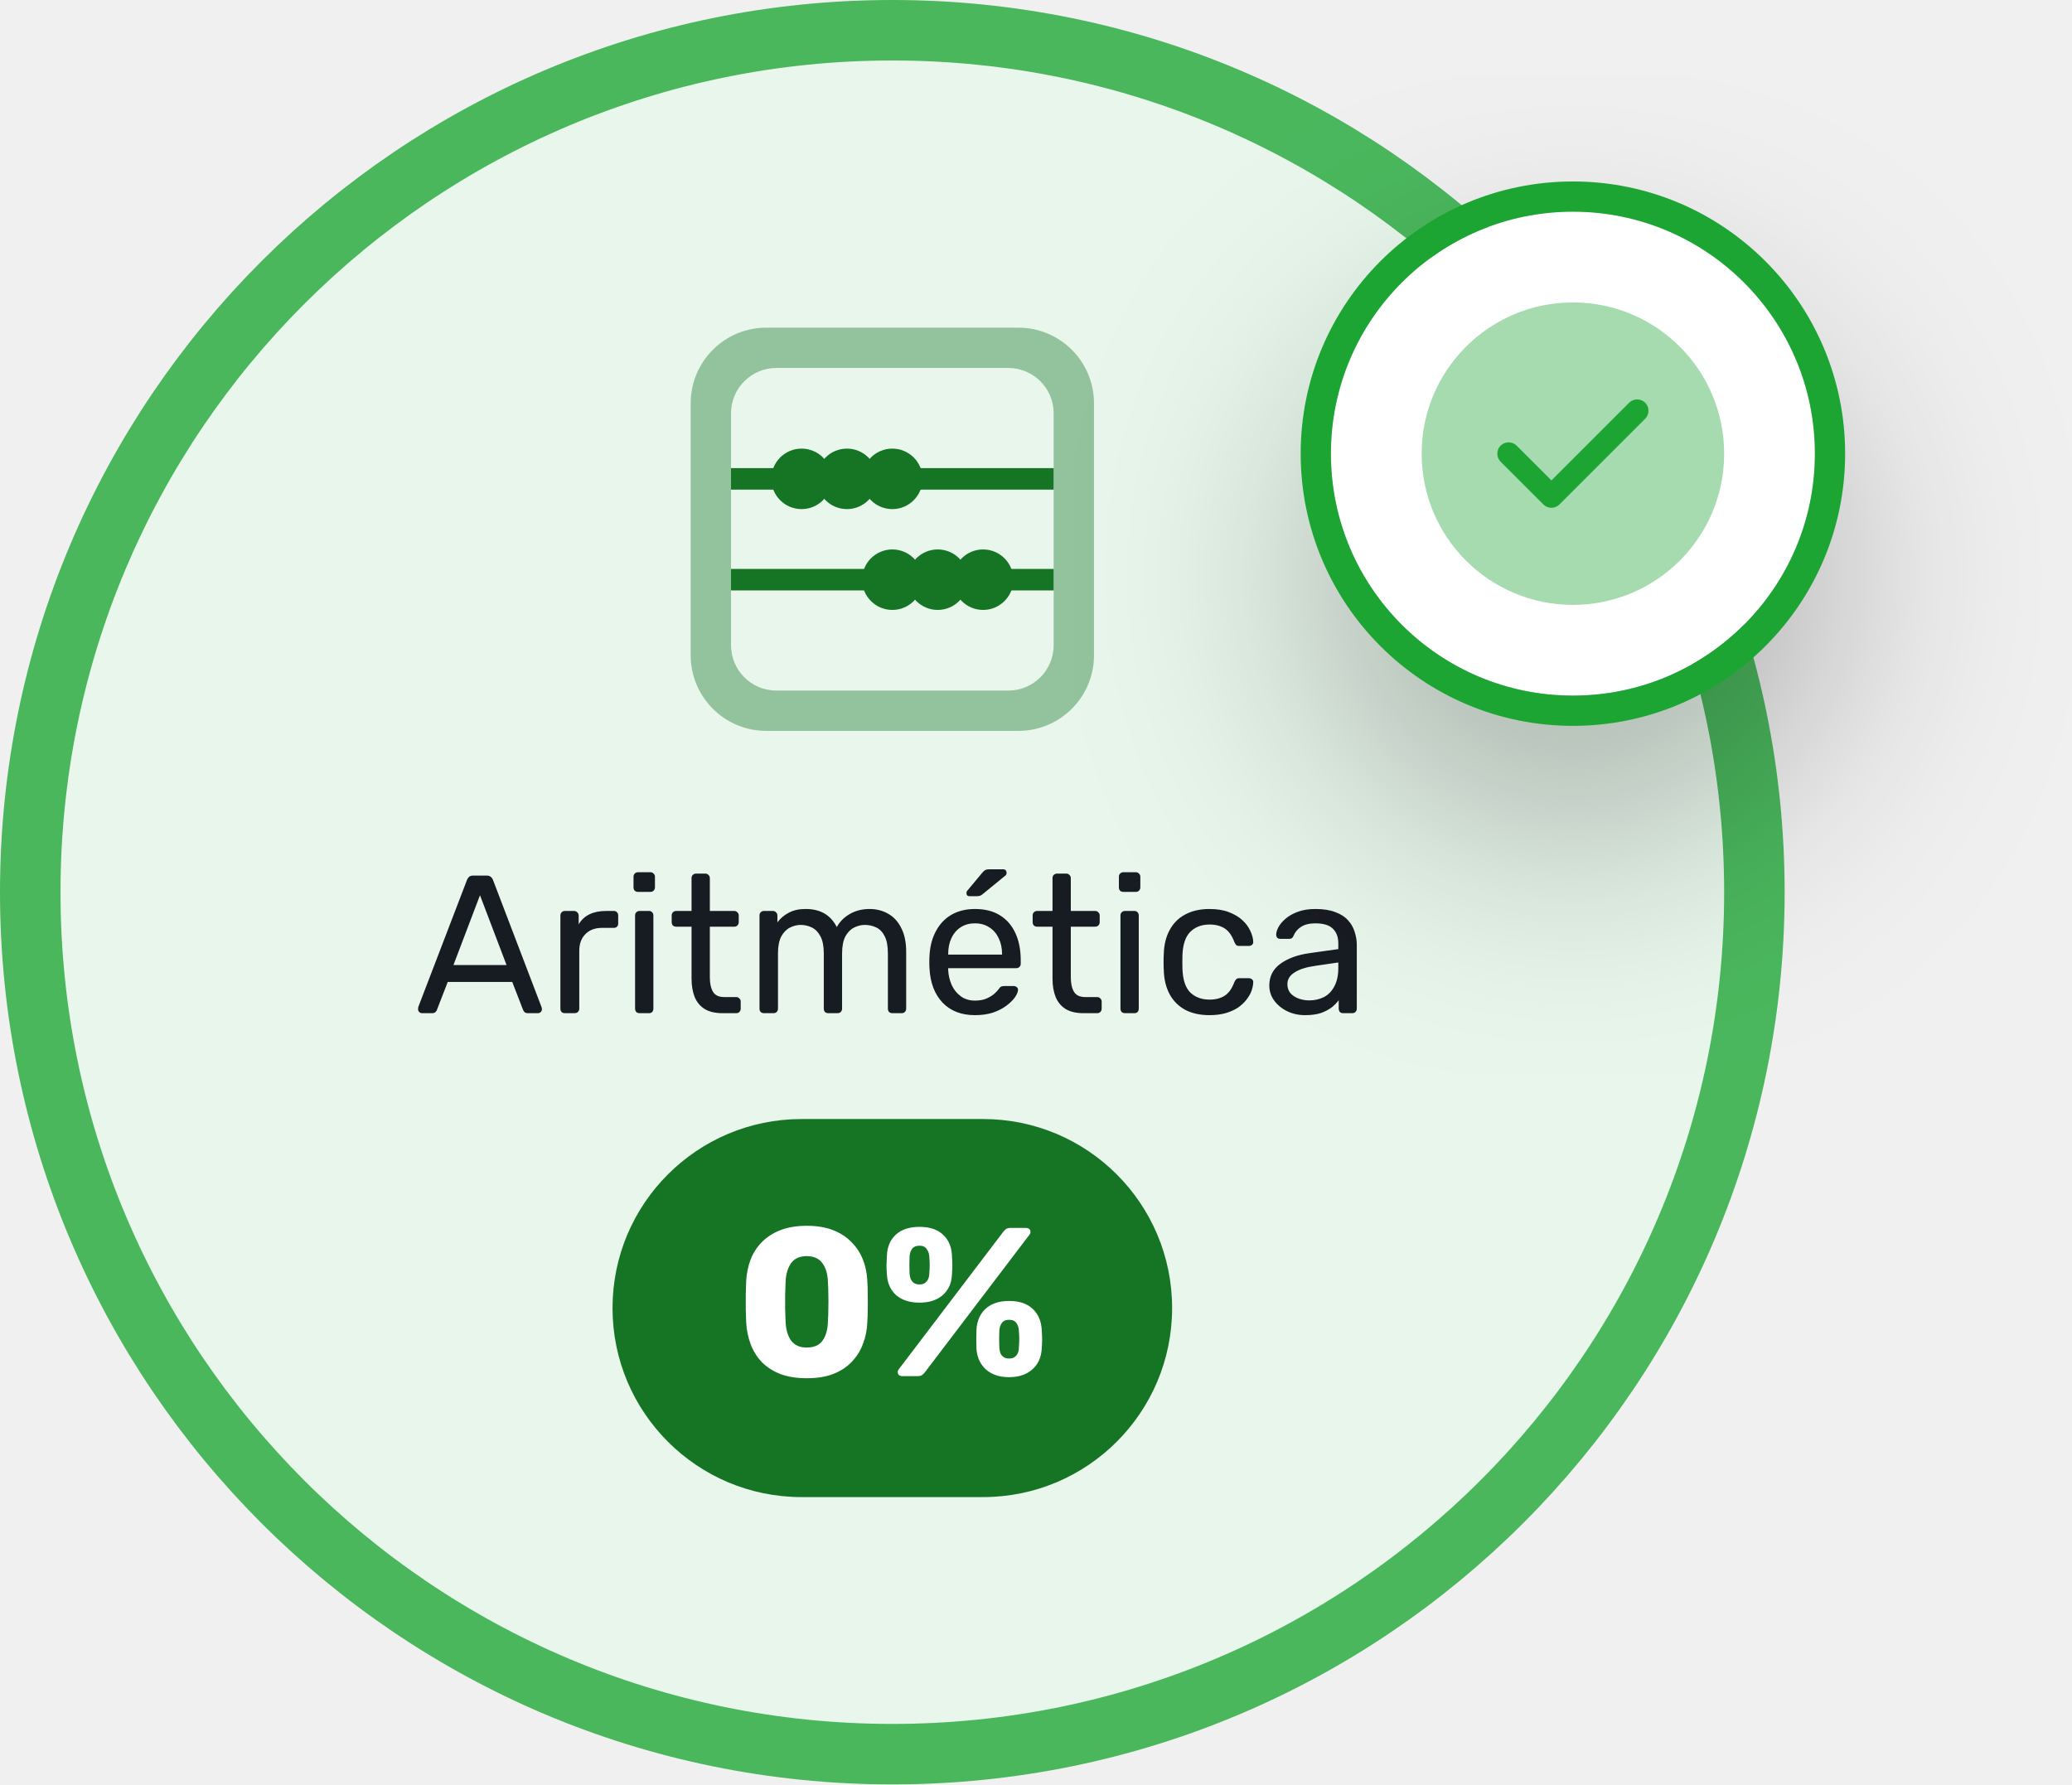
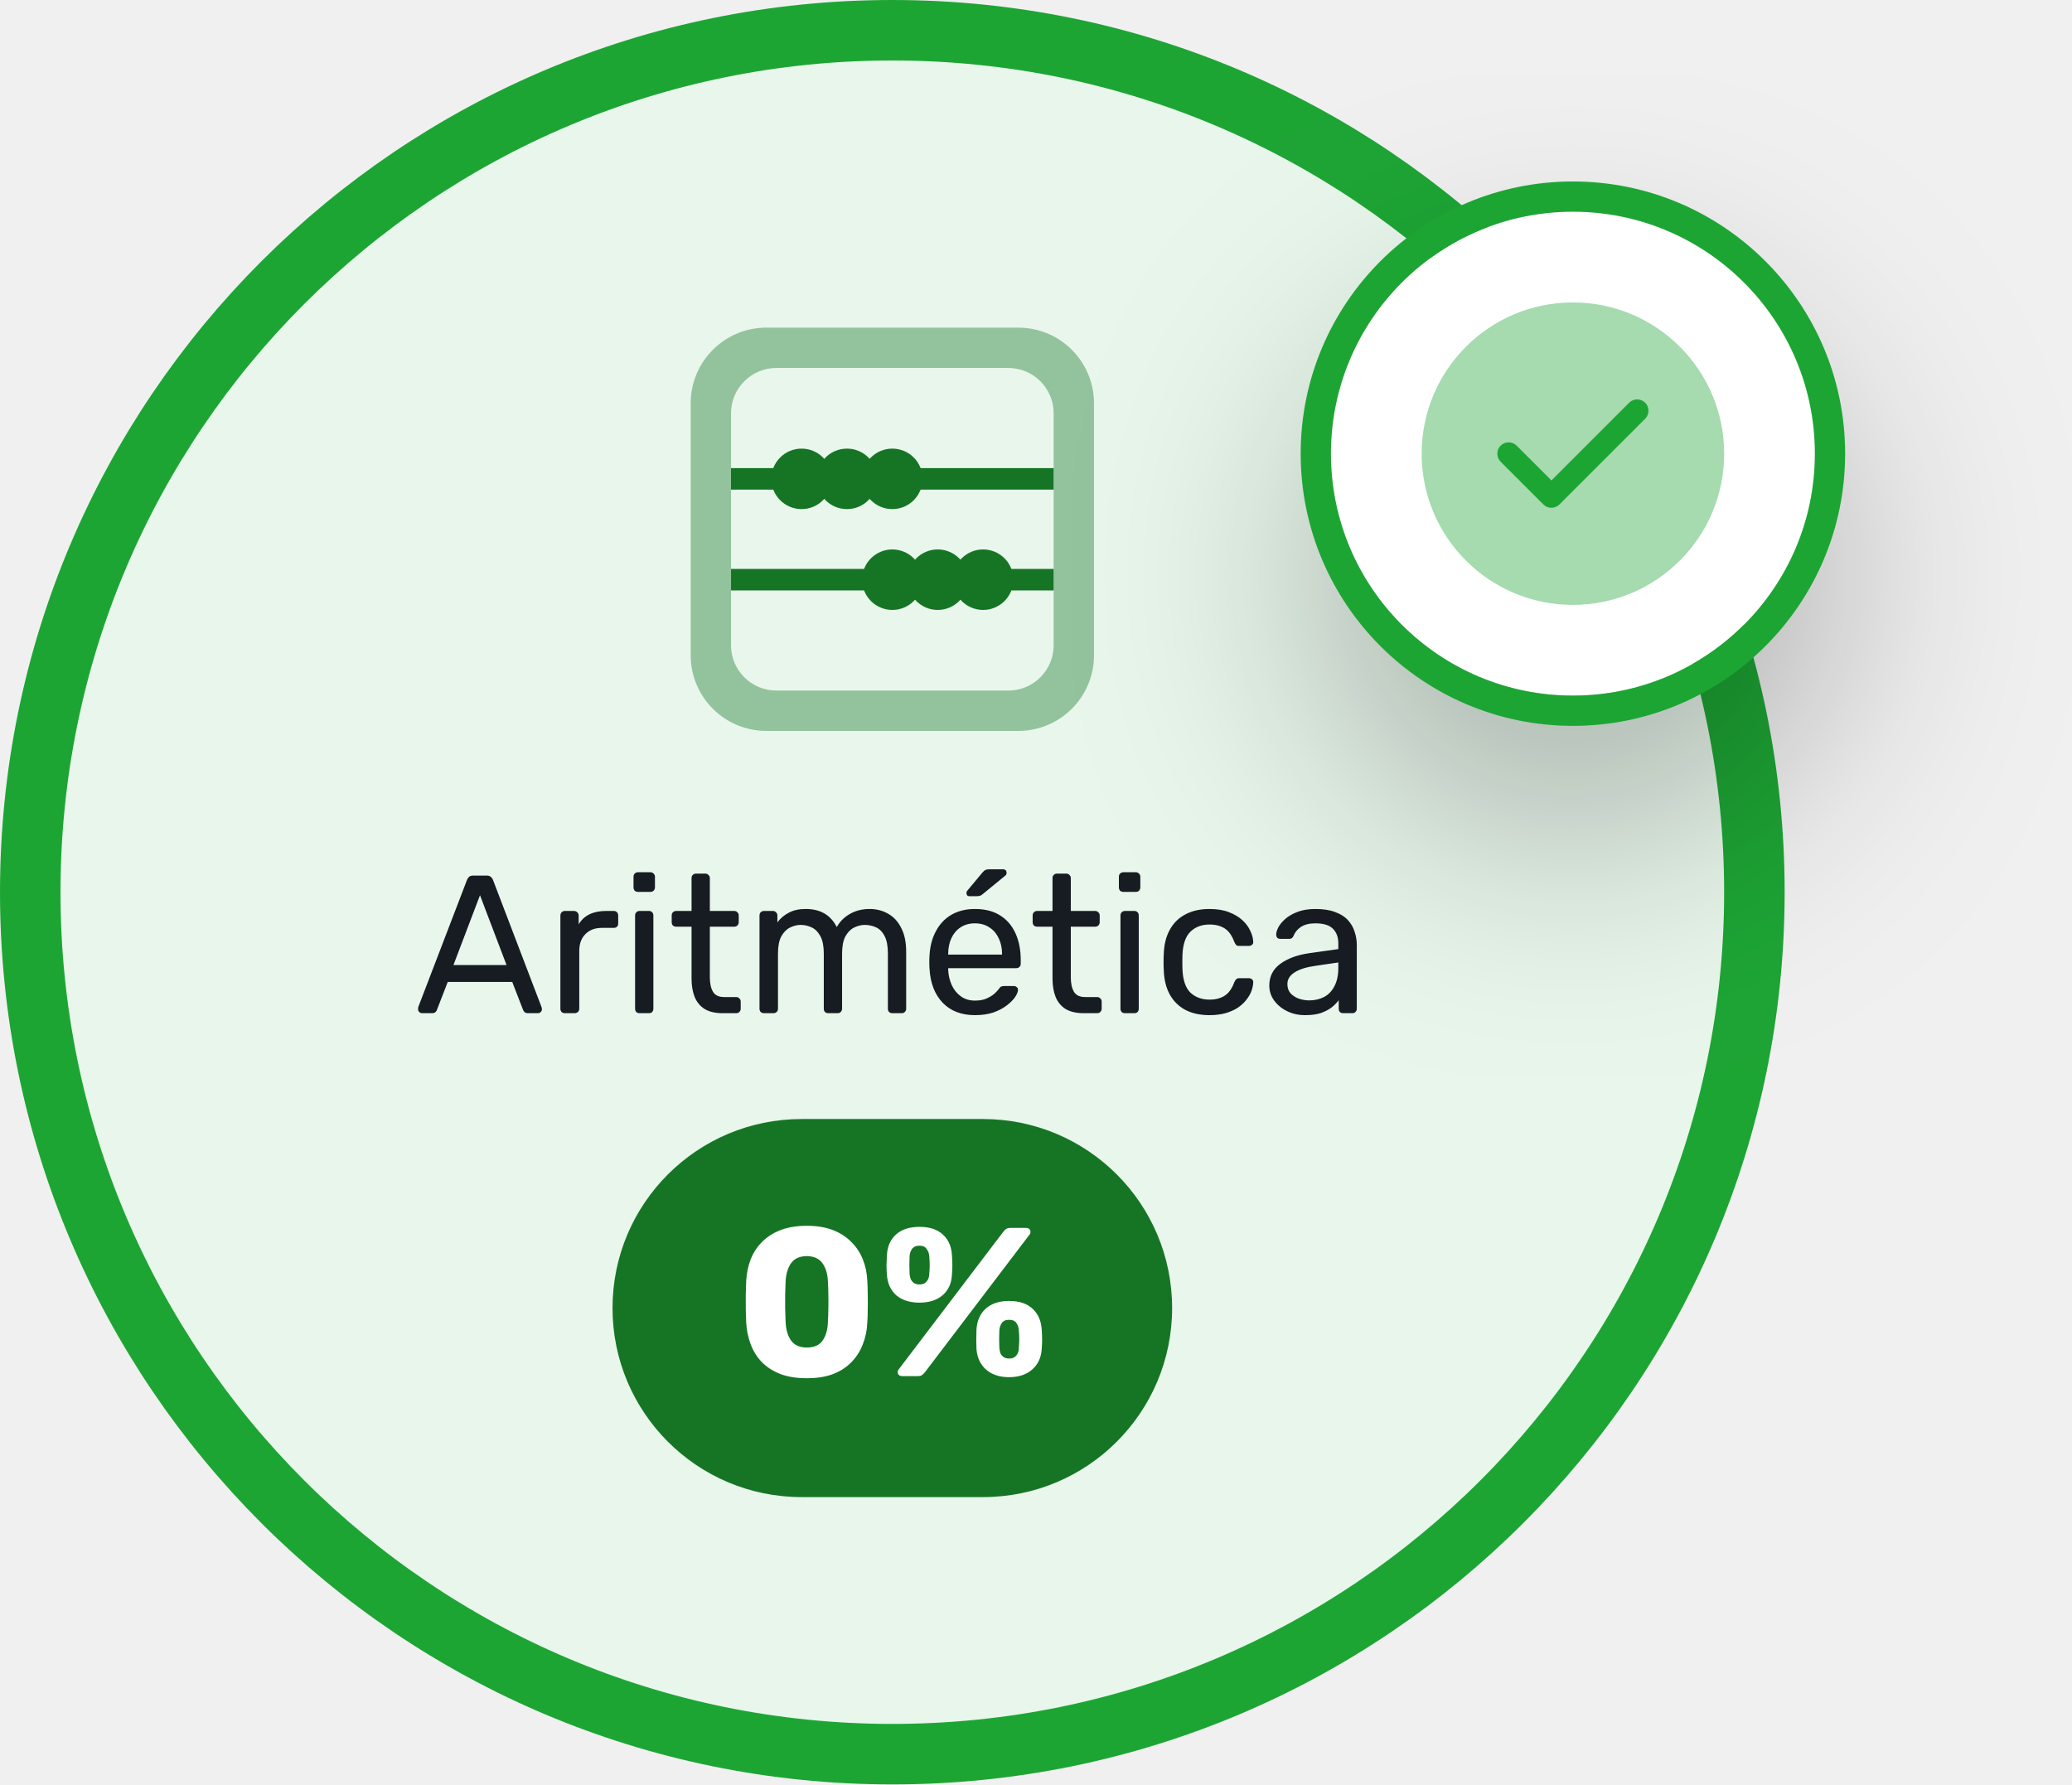
<svg xmlns="http://www.w3.org/2000/svg" width="137" height="118" viewBox="0 0 137 118" fill="none">
  <rect x="2" y="2" width="114" height="114" rx="57" fill="#E8F6EB" />
-   <rect x="2" y="2" width="114" height="114" rx="57" stroke="#4AB75D" stroke-width="4" />
+   <rect x="2" y="2" width="114" height="114" rx="57" stroke="#1DA534" stroke-width="4" />
  <path opacity="0.4" d="M67.334 21.667C70.095 21.667 72.334 23.906 72.334 26.667V43.333C72.334 46.094 70.095 48.333 67.334 48.333H50.668C47.907 48.333 45.668 46.094 45.668 43.333V26.667C45.668 23.906 47.907 21.667 50.668 21.667H67.334ZM51.334 24.333C49.677 24.333 48.334 25.676 48.334 27.333V42.667C48.334 44.324 49.677 45.667 51.334 45.667H66.668C68.325 45.667 69.668 44.324 69.668 42.667V27.333C69.668 25.676 68.325 24.333 66.668 24.333H51.334Z" fill="#157525" />
  <circle cx="53" cy="31.666" r="2" fill="#157525" />
  <circle cx="56" cy="31.666" r="2" fill="#157525" />
  <circle cx="59" cy="31.666" r="2" fill="#157525" />
  <rect x="48.334" y="30.956" width="21.333" height="1.422" fill="#157525" />
  <circle cx="2" cy="2" r="2" transform="matrix(-1 0 0 1 67.002 36.3335)" fill="#157525" />
  <circle cx="2" cy="2" r="2" transform="matrix(-1 0 0 1 64.002 36.3335)" fill="#157525" />
  <circle cx="2" cy="2" r="2" transform="matrix(-1 0 0 1 61.002 36.3335)" fill="#157525" />
  <rect width="21.333" height="1.422" transform="matrix(-1 0 0 1 69.668 37.6221)" fill="#157525" />
  <path d="M27.902 67C27.833 67 27.772 66.974 27.72 66.922C27.668 66.87 27.642 66.809 27.642 66.74C27.642 66.697 27.647 66.649 27.655 66.597L30.879 58.186C30.914 58.099 30.962 58.03 31.022 57.978C31.083 57.926 31.174 57.9 31.295 57.9H32.179C32.292 57.9 32.379 57.926 32.439 57.978C32.509 58.03 32.561 58.099 32.595 58.186L35.806 66.597C35.824 66.649 35.832 66.697 35.832 66.74C35.832 66.809 35.806 66.87 35.754 66.922C35.702 66.974 35.642 67 35.572 67H34.909C34.805 67 34.727 66.974 34.675 66.922C34.632 66.87 34.602 66.822 34.584 66.779L33.869 64.933H29.605L28.89 66.779C28.882 66.822 28.851 66.87 28.799 66.922C28.747 66.974 28.669 67 28.565 67H27.902ZM29.982 63.815H33.492L31.737 59.2L29.982 63.815ZM37.352 67C37.266 67 37.192 66.974 37.131 66.922C37.079 66.861 37.053 66.788 37.053 66.701V60.552C37.053 60.465 37.079 60.392 37.131 60.331C37.192 60.27 37.266 60.24 37.352 60.24H37.95C38.037 60.24 38.111 60.27 38.171 60.331C38.232 60.392 38.262 60.465 38.262 60.552V61.124C38.436 60.829 38.674 60.608 38.977 60.461C39.281 60.314 39.645 60.24 40.069 60.24H40.589C40.676 60.24 40.745 60.27 40.797 60.331C40.849 60.383 40.875 60.452 40.875 60.539V61.072C40.875 61.159 40.849 61.228 40.797 61.28C40.745 61.332 40.676 61.358 40.589 61.358H39.809C39.341 61.358 38.973 61.497 38.704 61.774C38.436 62.043 38.301 62.411 38.301 62.879V66.701C38.301 66.788 38.271 66.861 38.21 66.922C38.15 66.974 38.076 67 37.989 67H37.352ZM42.291 67C42.204 67 42.13 66.974 42.07 66.922C42.018 66.861 41.992 66.788 41.992 66.701V60.539C41.992 60.452 42.018 60.383 42.07 60.331C42.13 60.27 42.204 60.24 42.291 60.24H42.915C43.002 60.24 43.071 60.27 43.123 60.331C43.175 60.383 43.201 60.452 43.201 60.539V66.701C43.201 66.788 43.175 66.861 43.123 66.922C43.071 66.974 43.002 67 42.915 67H42.291ZM42.187 58.979C42.1 58.979 42.026 58.953 41.966 58.901C41.914 58.84 41.888 58.767 41.888 58.68V57.978C41.888 57.891 41.914 57.822 41.966 57.77C42.026 57.709 42.1 57.679 42.187 57.679H43.006C43.093 57.679 43.162 57.709 43.214 57.77C43.275 57.822 43.305 57.891 43.305 57.978V58.68C43.305 58.767 43.275 58.84 43.214 58.901C43.162 58.953 43.093 58.979 43.006 58.979H42.187ZM47.779 67C47.294 67 46.9 66.909 46.596 66.727C46.293 66.536 46.072 66.272 45.933 65.934C45.795 65.587 45.725 65.18 45.725 64.712V61.28H44.711C44.625 61.28 44.551 61.254 44.49 61.202C44.438 61.141 44.412 61.068 44.412 60.981V60.539C44.412 60.452 44.438 60.383 44.49 60.331C44.551 60.27 44.625 60.24 44.711 60.24H45.725V58.069C45.725 57.982 45.751 57.913 45.803 57.861C45.864 57.8 45.938 57.77 46.024 57.77H46.635C46.722 57.77 46.791 57.8 46.843 57.861C46.904 57.913 46.934 57.982 46.934 58.069V60.24H48.546C48.633 60.24 48.702 60.27 48.754 60.331C48.815 60.383 48.845 60.452 48.845 60.539V60.981C48.845 61.068 48.815 61.141 48.754 61.202C48.702 61.254 48.633 61.28 48.546 61.28H46.934V64.621C46.934 65.028 47.004 65.349 47.142 65.583C47.281 65.817 47.528 65.934 47.883 65.934H48.676C48.763 65.934 48.832 65.964 48.884 66.025C48.945 66.077 48.975 66.146 48.975 66.233V66.701C48.975 66.788 48.945 66.861 48.884 66.922C48.832 66.974 48.763 67 48.676 67H47.779ZM50.517 67C50.431 67 50.357 66.974 50.296 66.922C50.244 66.861 50.218 66.788 50.218 66.701V60.539C50.218 60.452 50.244 60.383 50.296 60.331C50.357 60.27 50.431 60.24 50.517 60.24H51.102C51.189 60.24 51.258 60.27 51.31 60.331C51.371 60.383 51.401 60.452 51.401 60.539V60.994C51.601 60.725 51.852 60.513 52.155 60.357C52.459 60.192 52.823 60.11 53.247 60.11C54.227 60.101 54.92 60.5 55.327 61.306C55.527 60.942 55.817 60.652 56.198 60.435C56.58 60.218 57.013 60.11 57.498 60.11C57.949 60.11 58.356 60.214 58.72 60.422C59.093 60.63 59.383 60.946 59.591 61.371C59.808 61.787 59.916 62.311 59.916 62.944V66.701C59.916 66.788 59.886 66.861 59.825 66.922C59.773 66.974 59.704 67 59.617 67H59.006C58.92 67 58.846 66.974 58.785 66.922C58.733 66.861 58.707 66.788 58.707 66.701V63.061C58.707 62.576 58.638 62.194 58.499 61.917C58.361 61.64 58.174 61.445 57.94 61.332C57.706 61.219 57.451 61.163 57.173 61.163C56.948 61.163 56.718 61.219 56.484 61.332C56.25 61.445 56.055 61.64 55.899 61.917C55.752 62.194 55.678 62.576 55.678 63.061V66.701C55.678 66.788 55.648 66.861 55.587 66.922C55.535 66.974 55.466 67 55.379 67H54.768C54.682 67 54.608 66.974 54.547 66.922C54.495 66.861 54.469 66.788 54.469 66.701V63.061C54.469 62.576 54.396 62.194 54.248 61.917C54.101 61.64 53.91 61.445 53.676 61.332C53.442 61.219 53.195 61.163 52.935 61.163C52.71 61.163 52.48 61.219 52.246 61.332C52.012 61.445 51.817 61.64 51.661 61.917C51.514 62.194 51.44 62.571 51.44 63.048V66.701C51.44 66.788 51.41 66.861 51.349 66.922C51.297 66.974 51.228 67 51.141 67H50.517ZM64.462 67.13C63.569 67.13 62.859 66.857 62.33 66.311C61.801 65.756 61.511 65.002 61.459 64.049C61.45 63.936 61.446 63.793 61.446 63.62C61.446 63.438 61.45 63.291 61.459 63.178C61.494 62.563 61.637 62.025 61.888 61.566C62.139 61.098 62.482 60.738 62.915 60.487C63.357 60.236 63.873 60.11 64.462 60.11C65.121 60.11 65.671 60.249 66.113 60.526C66.564 60.803 66.906 61.198 67.14 61.709C67.374 62.22 67.491 62.818 67.491 63.503V63.724C67.491 63.819 67.461 63.893 67.4 63.945C67.348 63.997 67.279 64.023 67.192 64.023H62.694C62.694 64.032 62.694 64.049 62.694 64.075C62.694 64.101 62.694 64.123 62.694 64.14C62.711 64.495 62.789 64.829 62.928 65.141C63.067 65.444 63.266 65.691 63.526 65.882C63.786 66.073 64.098 66.168 64.462 66.168C64.774 66.168 65.034 66.12 65.242 66.025C65.45 65.93 65.619 65.826 65.749 65.713C65.879 65.592 65.966 65.501 66.009 65.44C66.087 65.327 66.148 65.262 66.191 65.245C66.234 65.219 66.304 65.206 66.399 65.206H67.023C67.11 65.206 67.179 65.232 67.231 65.284C67.292 65.327 67.318 65.392 67.309 65.479C67.3 65.609 67.231 65.769 67.101 65.96C66.971 66.142 66.785 66.324 66.542 66.506C66.299 66.688 66.005 66.84 65.658 66.961C65.311 67.074 64.913 67.13 64.462 67.13ZM62.694 63.126H66.256V63.087C66.256 62.697 66.182 62.35 66.035 62.047C65.896 61.744 65.693 61.505 65.424 61.332C65.155 61.15 64.835 61.059 64.462 61.059C64.089 61.059 63.769 61.15 63.5 61.332C63.24 61.505 63.041 61.744 62.902 62.047C62.763 62.35 62.694 62.697 62.694 63.087V63.126ZM64.111 59.265C63.972 59.265 63.903 59.196 63.903 59.057C63.903 58.988 63.925 58.931 63.968 58.888L64.943 57.718C65.021 57.623 65.09 57.562 65.151 57.536C65.212 57.501 65.303 57.484 65.424 57.484H66.308C66.473 57.484 66.555 57.566 66.555 57.731C66.555 57.792 66.533 57.844 66.49 57.887L64.982 59.122C64.913 59.183 64.848 59.222 64.787 59.239C64.726 59.256 64.648 59.265 64.553 59.265H64.111ZM71.646 67C71.161 67 70.767 66.909 70.463 66.727C70.16 66.536 69.939 66.272 69.8 65.934C69.662 65.587 69.592 65.18 69.592 64.712V61.28H68.578C68.492 61.28 68.418 61.254 68.357 61.202C68.305 61.141 68.279 61.068 68.279 60.981V60.539C68.279 60.452 68.305 60.383 68.357 60.331C68.418 60.27 68.492 60.24 68.578 60.24H69.592V58.069C69.592 57.982 69.618 57.913 69.67 57.861C69.731 57.8 69.805 57.77 69.891 57.77H70.502C70.589 57.77 70.658 57.8 70.71 57.861C70.771 57.913 70.801 57.982 70.801 58.069V60.24H72.413C72.5 60.24 72.569 60.27 72.621 60.331C72.682 60.383 72.712 60.452 72.712 60.539V60.981C72.712 61.068 72.682 61.141 72.621 61.202C72.569 61.254 72.5 61.28 72.413 61.28H70.801V64.621C70.801 65.028 70.871 65.349 71.009 65.583C71.148 65.817 71.395 65.934 71.75 65.934H72.543C72.63 65.934 72.699 65.964 72.751 66.025C72.812 66.077 72.842 66.146 72.842 66.233V66.701C72.842 66.788 72.812 66.861 72.751 66.922C72.699 66.974 72.63 67 72.543 67H71.646ZM74.385 67C74.298 67 74.224 66.974 74.163 66.922C74.112 66.861 74.085 66.788 74.085 66.701V60.539C74.085 60.452 74.112 60.383 74.163 60.331C74.224 60.27 74.298 60.24 74.385 60.24H75.008C75.095 60.24 75.165 60.27 75.216 60.331C75.269 60.383 75.294 60.452 75.294 60.539V66.701C75.294 66.788 75.269 66.861 75.216 66.922C75.165 66.974 75.095 67 75.008 67H74.385ZM74.281 58.979C74.194 58.979 74.12 58.953 74.059 58.901C74.007 58.84 73.981 58.767 73.981 58.68V57.978C73.981 57.891 74.007 57.822 74.059 57.77C74.12 57.709 74.194 57.679 74.281 57.679H75.1C75.186 57.679 75.255 57.709 75.308 57.77C75.368 57.822 75.398 57.891 75.398 57.978V58.68C75.398 58.767 75.368 58.84 75.308 58.901C75.255 58.953 75.186 58.979 75.1 58.979H74.281ZM79.964 67.13C79.349 67.13 78.816 67.013 78.365 66.779C77.923 66.536 77.581 66.194 77.338 65.752C77.095 65.301 76.965 64.764 76.948 64.14C76.939 64.01 76.935 63.837 76.935 63.62C76.935 63.403 76.939 63.23 76.948 63.1C76.965 62.476 77.095 61.943 77.338 61.501C77.581 61.05 77.923 60.708 78.365 60.474C78.816 60.231 79.349 60.11 79.964 60.11C80.467 60.11 80.896 60.179 81.251 60.318C81.615 60.457 81.914 60.634 82.148 60.851C82.382 61.068 82.555 61.302 82.668 61.553C82.789 61.804 82.854 62.043 82.863 62.268C82.872 62.355 82.846 62.424 82.785 62.476C82.724 62.528 82.651 62.554 82.564 62.554H81.94C81.853 62.554 81.788 62.537 81.745 62.502C81.702 62.459 81.658 62.389 81.615 62.294C81.459 61.869 81.247 61.57 80.978 61.397C80.709 61.224 80.376 61.137 79.977 61.137C79.457 61.137 79.032 61.297 78.703 61.618C78.382 61.939 78.209 62.454 78.183 63.165C78.174 63.477 78.174 63.78 78.183 64.075C78.209 64.794 78.382 65.314 78.703 65.635C79.032 65.947 79.457 66.103 79.977 66.103C80.376 66.103 80.709 66.016 80.978 65.843C81.247 65.67 81.459 65.371 81.615 64.946C81.658 64.851 81.702 64.786 81.745 64.751C81.788 64.708 81.853 64.686 81.94 64.686H82.564C82.651 64.686 82.724 64.712 82.785 64.764C82.846 64.816 82.872 64.885 82.863 64.972C82.854 65.154 82.815 65.34 82.746 65.531C82.677 65.722 82.564 65.917 82.408 66.116C82.261 66.307 82.074 66.48 81.849 66.636C81.624 66.783 81.351 66.905 81.03 67C80.718 67.087 80.363 67.13 79.964 67.13ZM86.292 67.13C85.859 67.13 85.464 67.043 85.109 66.87C84.754 66.697 84.468 66.463 84.251 66.168C84.034 65.873 83.926 65.54 83.926 65.167C83.926 64.569 84.168 64.092 84.654 63.737C85.139 63.382 85.772 63.148 86.552 63.035L88.489 62.762V62.385C88.489 61.969 88.368 61.644 88.125 61.41C87.891 61.176 87.505 61.059 86.968 61.059C86.578 61.059 86.261 61.137 86.019 61.293C85.785 61.449 85.62 61.648 85.525 61.891C85.473 62.021 85.382 62.086 85.252 62.086H84.667C84.572 62.086 84.498 62.06 84.446 62.008C84.403 61.947 84.381 61.878 84.381 61.8C84.381 61.67 84.428 61.51 84.524 61.319C84.628 61.128 84.784 60.942 84.992 60.76C85.2 60.578 85.464 60.426 85.785 60.305C86.114 60.175 86.513 60.11 86.981 60.11C87.501 60.11 87.939 60.179 88.294 60.318C88.649 60.448 88.927 60.626 89.126 60.851C89.334 61.076 89.481 61.332 89.568 61.618C89.663 61.904 89.711 62.194 89.711 62.489V66.701C89.711 66.788 89.68 66.861 89.62 66.922C89.568 66.974 89.499 67 89.412 67H88.814C88.719 67 88.645 66.974 88.593 66.922C88.541 66.861 88.515 66.788 88.515 66.701V66.142C88.402 66.298 88.251 66.454 88.06 66.61C87.869 66.757 87.631 66.883 87.345 66.987C87.059 67.082 86.708 67.13 86.292 67.13ZM86.565 66.155C86.92 66.155 87.245 66.081 87.54 65.934C87.835 65.778 88.064 65.54 88.229 65.219C88.402 64.898 88.489 64.495 88.489 64.01V63.646L86.981 63.867C86.365 63.954 85.902 64.101 85.59 64.309C85.278 64.508 85.122 64.764 85.122 65.076C85.122 65.319 85.191 65.522 85.33 65.687C85.477 65.843 85.659 65.96 85.876 66.038C86.101 66.116 86.331 66.155 86.565 66.155Z" fill="#171B22" />
  <rect x="40.5" y="74" width="37" height="25" rx="12.5" fill="#157525" />
  <path d="M53.342 91.14C52.67 91.14 52.086 91.047 51.592 90.86C51.097 90.664 50.686 90.398 50.36 90.062C50.042 89.726 49.8 89.334 49.632 88.886C49.464 88.438 49.366 87.957 49.338 87.444C49.328 87.192 49.319 86.907 49.31 86.59C49.31 86.263 49.31 85.937 49.31 85.61C49.319 85.274 49.328 84.975 49.338 84.714C49.366 84.201 49.464 83.725 49.632 83.286C49.809 82.838 50.061 82.451 50.388 82.124C50.724 81.788 51.134 81.527 51.62 81.34C52.114 81.153 52.688 81.06 53.342 81.06C54.004 81.06 54.578 81.153 55.064 81.34C55.549 81.527 55.955 81.788 56.282 82.124C56.618 82.451 56.874 82.838 57.052 83.286C57.229 83.725 57.327 84.201 57.346 84.714C57.364 84.975 57.374 85.274 57.374 85.61C57.383 85.937 57.383 86.263 57.374 86.59C57.374 86.907 57.364 87.192 57.346 87.444C57.327 87.957 57.229 88.438 57.052 88.886C56.884 89.334 56.636 89.726 56.31 90.062C55.992 90.398 55.586 90.664 55.092 90.86C54.606 91.047 54.023 91.14 53.342 91.14ZM53.342 89.11C53.827 89.11 54.177 88.956 54.392 88.648C54.616 88.331 54.732 87.906 54.742 87.374C54.76 87.103 54.77 86.819 54.77 86.52C54.779 86.221 54.779 85.923 54.77 85.624C54.77 85.325 54.76 85.05 54.742 84.798C54.732 84.285 54.616 83.869 54.392 83.552C54.177 83.235 53.827 83.071 53.342 83.062C52.856 83.071 52.506 83.235 52.292 83.552C52.077 83.869 51.96 84.285 51.942 84.798C51.932 85.05 51.923 85.325 51.914 85.624C51.914 85.923 51.914 86.221 51.914 86.52C51.923 86.819 51.932 87.103 51.942 87.374C51.96 87.906 52.082 88.331 52.306 88.648C52.53 88.956 52.875 89.11 53.342 89.11ZM59.679 91C59.465 91 59.357 90.907 59.357 90.72C59.357 90.664 59.376 90.613 59.413 90.566L66.329 81.466C66.395 81.382 66.46 81.317 66.525 81.27C66.591 81.223 66.689 81.2 66.819 81.2H67.813C68.028 81.2 68.135 81.293 68.135 81.48C68.135 81.536 68.117 81.587 68.079 81.634L61.163 90.734C61.098 90.818 61.033 90.883 60.967 90.93C60.902 90.977 60.804 91 60.673 91H59.679ZM66.721 91.07C66.087 91.07 65.578 90.902 65.195 90.566C64.822 90.23 64.612 89.782 64.565 89.222C64.556 88.979 64.551 88.765 64.551 88.578C64.551 88.391 64.556 88.167 64.565 87.906C64.603 87.337 64.803 86.884 65.167 86.548C65.541 86.203 66.059 86.03 66.721 86.03C67.393 86.03 67.911 86.203 68.275 86.548C68.639 86.884 68.84 87.337 68.877 87.906C68.896 88.167 68.905 88.391 68.905 88.578C68.905 88.765 68.896 88.979 68.877 89.222C68.84 89.782 68.63 90.23 68.247 90.566C67.865 90.902 67.356 91.07 66.721 91.07ZM66.721 89.838C66.88 89.838 67.001 89.805 67.085 89.74C67.179 89.675 67.249 89.591 67.295 89.488C67.342 89.376 67.365 89.259 67.365 89.138C67.384 88.923 67.393 88.727 67.393 88.55C67.393 88.373 67.384 88.181 67.365 87.976C67.356 87.799 67.305 87.64 67.211 87.5C67.118 87.351 66.955 87.276 66.721 87.276C66.488 87.276 66.325 87.351 66.231 87.5C66.138 87.64 66.087 87.799 66.077 87.976C66.068 88.181 66.063 88.373 66.063 88.55C66.063 88.727 66.068 88.923 66.077 89.138C66.087 89.259 66.11 89.376 66.147 89.488C66.194 89.591 66.264 89.675 66.357 89.74C66.451 89.805 66.572 89.838 66.721 89.838ZM60.799 86.142C60.155 86.142 59.642 85.979 59.259 85.652C58.886 85.316 58.681 84.868 58.643 84.308C58.625 84.065 58.615 83.855 58.615 83.678C58.625 83.491 58.634 83.267 58.643 83.006C58.671 82.437 58.867 81.984 59.231 81.648C59.605 81.303 60.127 81.13 60.799 81.13C61.471 81.13 61.989 81.303 62.353 81.648C62.717 81.984 62.913 82.437 62.941 83.006C62.96 83.267 62.969 83.491 62.969 83.678C62.969 83.855 62.96 84.065 62.941 84.308C62.913 84.868 62.708 85.316 62.325 85.652C61.943 85.979 61.434 86.142 60.799 86.142ZM60.799 84.938C60.949 84.938 61.07 84.905 61.163 84.84C61.257 84.765 61.327 84.677 61.373 84.574C61.42 84.462 61.443 84.35 61.443 84.238C61.462 84.023 61.471 83.827 61.471 83.65C61.471 83.473 61.462 83.281 61.443 83.076C61.434 82.899 61.378 82.74 61.275 82.6C61.182 82.451 61.023 82.376 60.799 82.376C60.566 82.376 60.398 82.451 60.295 82.6C60.202 82.74 60.151 82.899 60.141 83.076C60.132 83.281 60.127 83.473 60.127 83.65C60.127 83.827 60.132 84.023 60.141 84.238C60.151 84.35 60.174 84.462 60.211 84.574C60.258 84.677 60.328 84.765 60.421 84.84C60.515 84.905 60.641 84.938 60.799 84.938Z" fill="white" />
-   <g filter="url(#filter0_d_15958_19606)">
+   <g filter="url(#filter0_d_16167_41114)">
    <rect x="88" y="14" width="32" height="32" rx="16" fill="white" />
    <rect x="87" y="13" width="34" height="34" rx="17" stroke="#1DA534" stroke-width="2" />
    <path opacity="0.4" d="M104 40C109.523 40 114 35.523 114 30C114 24.477 109.523 20 104 20C98.477 20 94 24.477 94 30C94 35.523 98.477 40 104 40Z" fill="#1DA534" />
    <path d="M102.579 33.58C102.379 33.58 102.189 33.5 102.049 33.36L99.219 30.53C98.93 30.24 98.93 29.76 99.219 29.47C99.51 29.18 99.99 29.18 100.279 29.47L102.579 31.77L107.719 26.63C108.009 26.34 108.489 26.34 108.779 26.63C109.069 26.92 109.069 27.4 108.779 27.69L103.109 33.36C102.969 33.5 102.779 33.58 102.579 33.58Z" fill="#1DA534" />
  </g>
  <defs>
-     <filter id="filter0_d_15958_19606" x="71" y="5" width="66" height="66" filterUnits="userSpaceOnUse" color-interpolation-filters="sRGB">
+     <filter id="filter0_d_16167_41114" x="71" y="5" width="66" height="66" filterUnits="userSpaceOnUse" color-interpolation-filters="sRGB">
      <feFlood flood-opacity="0" result="BackgroundImageFix" />
      <feColorMatrix in="SourceAlpha" type="matrix" values="0 0 0 0 0 0 0 0 0 0 0 0 0 0 0 0 0 0 127 0" result="hardAlpha" />
      <feOffset dy="8" />
      <feGaussianBlur stdDeviation="7.5" />
      <feColorMatrix type="matrix" values="0 0 0 0 0 0 0 0 0 0 0 0 0 0 0 0 0 0 0.25 0" />
-       <feBlend mode="normal" in2="BackgroundImageFix" result="effect1_dropShadow_15958_19606" />
-       <feBlend mode="normal" in="SourceGraphic" in2="effect1_dropShadow_15958_19606" result="shape" />
+       <feBlend mode="normal" in2="BackgroundImageFix" result="effect1_dropShadow_16167_41114" />
+       <feBlend mode="normal" in="SourceGraphic" in2="effect1_dropShadow_16167_41114" result="shape" />
    </filter>
  </defs>
</svg>
